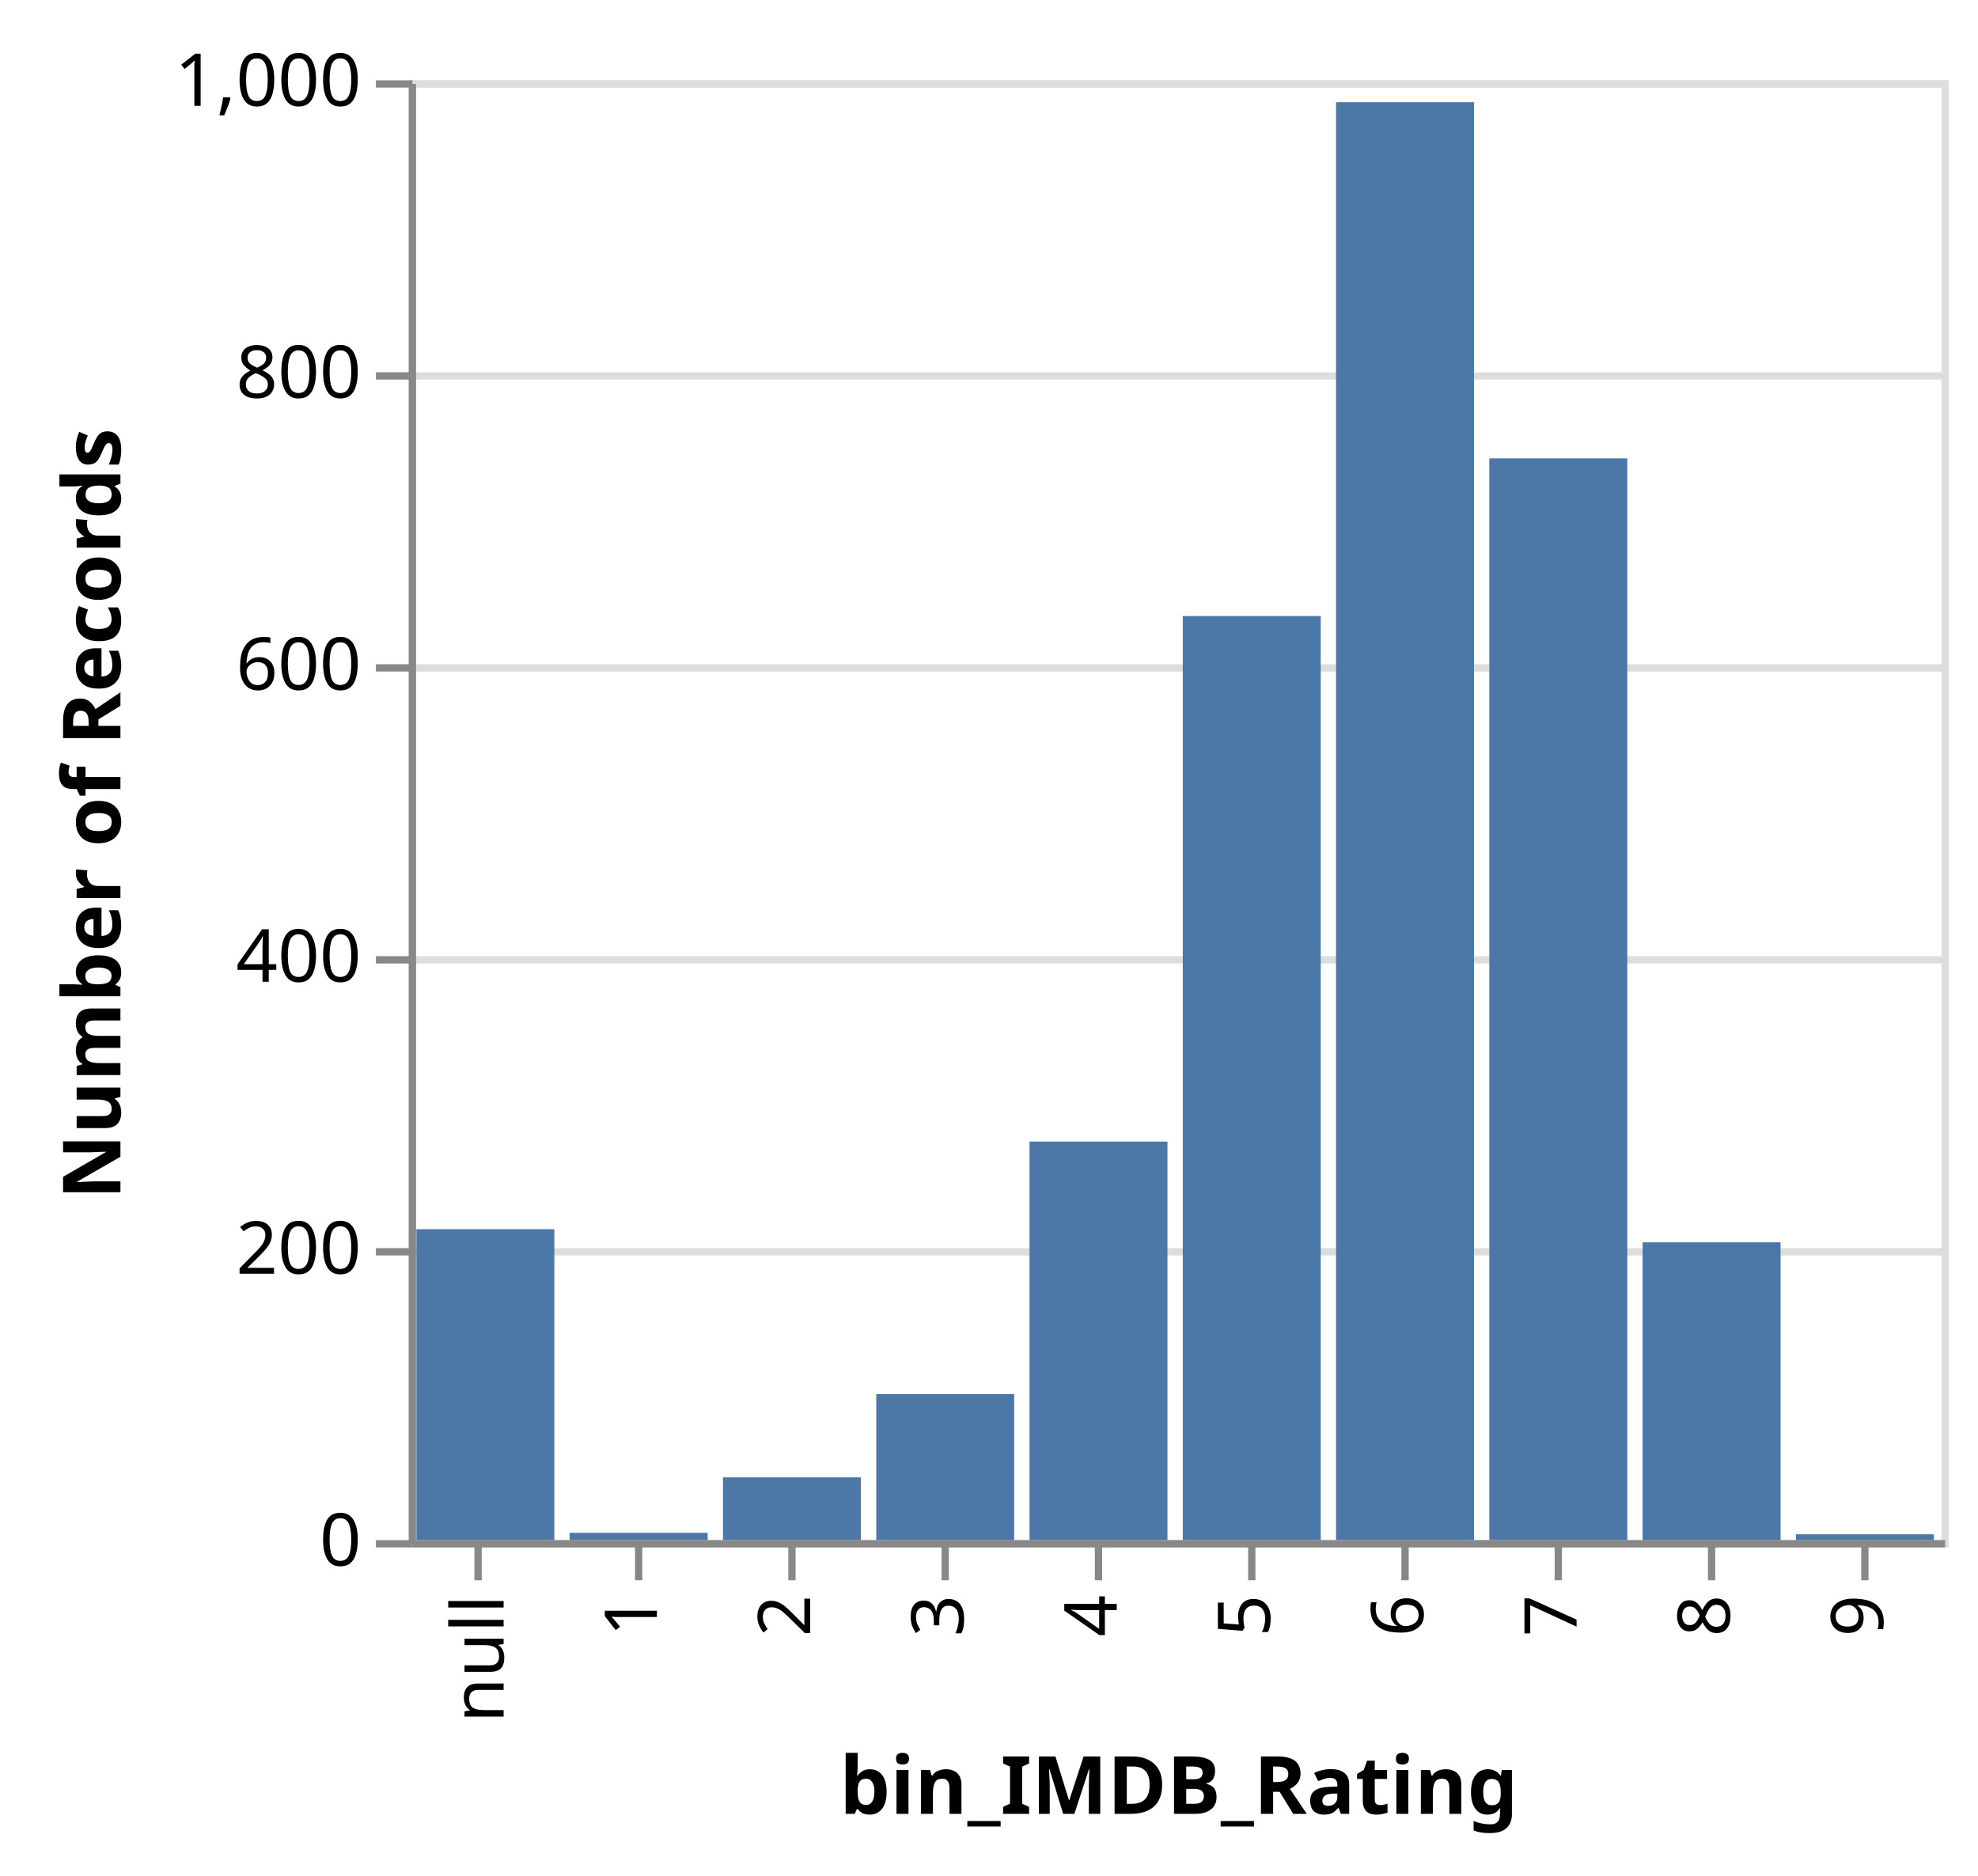
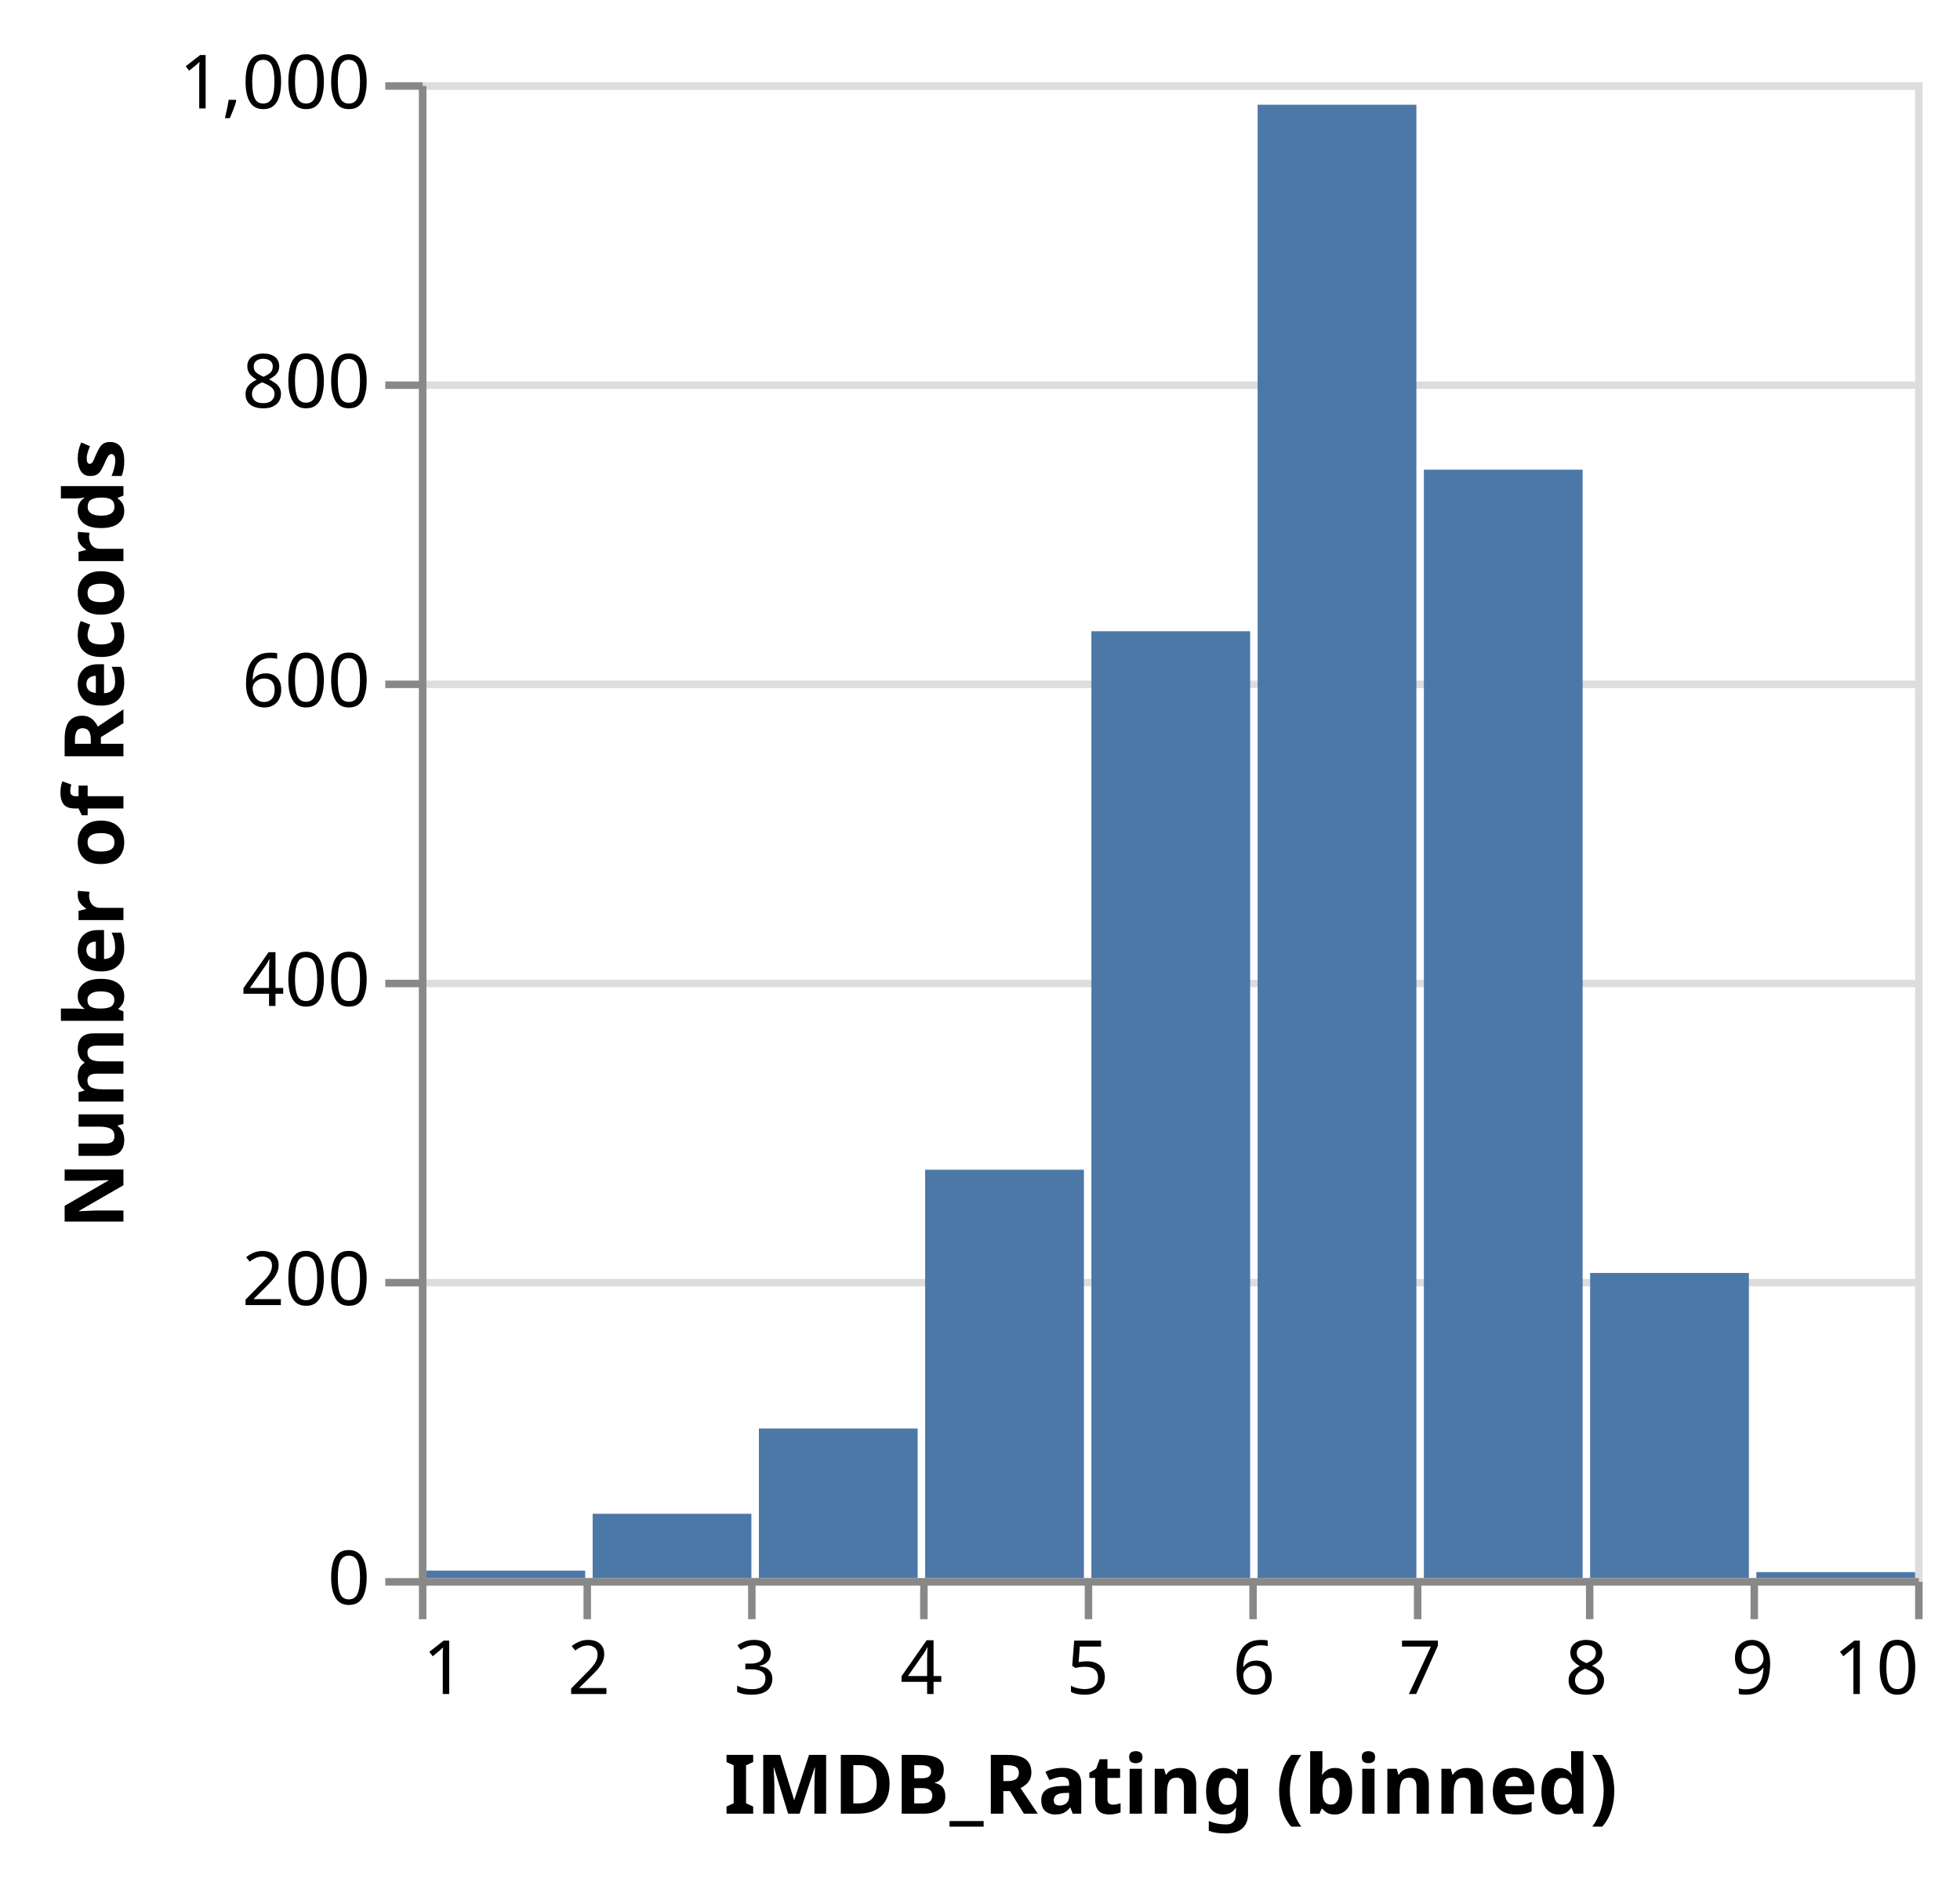
- <svg xmlns="http://www.w3.org/2000/svg" class="marks" width="271" height="257" viewBox="0 0 271 257" version="1.1">
+ <svg xmlns="http://www.w3.org/2000/svg" class="marks" width="262" height="251" viewBox="0 0 262 251" version="1.1">
  <g transform="translate(56,11)">
    <g class="mark-group role-frame root">
      <g transform="translate(0,0)">
-         <path class="background" d="M0.5,0.5h210v200h-210Z" style="fill: none; stroke: #ddd;" />
+         <path class="background" d="M0.5,0.5h200v200h-200Z" style="fill: none; stroke: #ddd;" />
        <g>
          <g class="mark-group role-axis">
            <g transform="translate(0.5,0.5)">
              <path class="background" d="M0,0h0v0h0Z" style="pointer-events: none; fill: none;" />
              <g>
                <g class="mark-rule role-axis-grid" style="pointer-events: none;">
-                   <line transform="translate(0,200)" x2="210" y2="0" style="fill: none; stroke: #ddd; stroke-width: 1; opacity: 1;" />
-                   <line transform="translate(0,160)" x2="210" y2="0" style="fill: none; stroke: #ddd; stroke-width: 1; opacity: 1;" />
-                   <line transform="translate(0,120)" x2="210" y2="0" style="fill: none; stroke: #ddd; stroke-width: 1; opacity: 1;" />
-                   <line transform="translate(0,80)" x2="210" y2="0" style="fill: none; stroke: #ddd; stroke-width: 1; opacity: 1;" />
-                   <line transform="translate(0,40)" x2="210" y2="0" style="fill: none; stroke: #ddd; stroke-width: 1; opacity: 1;" />
-                   <line transform="translate(0,0)" x2="210" y2="0" style="fill: none; stroke: #ddd; stroke-width: 1; opacity: 1;" />
+                   <line transform="translate(0,200)" x2="200" y2="0" style="fill: none; stroke: #ddd; stroke-width: 1; opacity: 1;" />
+                   <line transform="translate(0,160)" x2="200" y2="0" style="fill: none; stroke: #ddd; stroke-width: 1; opacity: 1;" />
+                   <line transform="translate(0,120)" x2="200" y2="0" style="fill: none; stroke: #ddd; stroke-width: 1; opacity: 1;" />
+                   <line transform="translate(0,80)" x2="200" y2="0" style="fill: none; stroke: #ddd; stroke-width: 1; opacity: 1;" />
+                   <line transform="translate(0,40)" x2="200" y2="0" style="fill: none; stroke: #ddd; stroke-width: 1; opacity: 1;" />
+                   <line transform="translate(0,0)" x2="200" y2="0" style="fill: none; stroke: #ddd; stroke-width: 1; opacity: 1;" />
                </g>
              </g>
            </g>
          </g>
          <g class="mark-rect role-mark marks">
-             <path d="M127.05,3h18.9v197h-18.9Z" style="fill: #4c78a8;" />
-             <path d="M1.05,157.4h18.9v42.6h-18.9Z" style="fill: #4c78a8;" />
-             <path d="M64.05,180h18.9v20h-18.9Z" style="fill: #4c78a8;" />
-             <path d="M148.05,51.8h18.9v148.2h-18.9Z" style="fill: #4c78a8;" />
-             <path d="M106.05,73.4h18.9v126.6h-18.9Z" style="fill: #4c78a8;" />
-             <path d="M169.05,159.2h18.9v40.8h-18.9Z" style="fill: #4c78a8;" />
-             <path d="M43.05,191.4h18.9v8.6h-18.9Z" style="fill: #4c78a8;" />
-             <path d="M85.05,145.4h18.9v54.6h-18.9Z" style="fill: #4c78a8;" />
-             <path d="M190.05,199.2h18.9v0.8h-18.9Z" style="fill: #4c78a8;" />
-             <path d="M22.05,199h18.9v1h-18.9Z" style="fill: #4c78a8;" />
+             <path d="M112.111,3h21.222v197h-21.222Z" style="fill: #4c78a8;" />
+             <path d="M-22.222,157.4h1v42.6h-1Z" style="fill: none;" />
+             <path d="M45.444,180h21.222v20h-21.222Z" style="fill: #4c78a8;" />
+             <path d="M134.333,51.8h21.222v148.2h-21.222Z" style="fill: #4c78a8;" />
+             <path d="M89.889,73.4h21.222v126.6h-21.222Z" style="fill: #4c78a8;" />
+             <path d="M156.556,159.2h21.222v40.8h-21.222Z" style="fill: #4c78a8;" />
+             <path d="M23.222,191.4h21.222v8.6h-21.222Z" style="fill: #4c78a8;" />
+             <path d="M67.667,145.4h21.222v54.6h-21.222Z" style="fill: #4c78a8;" />
+             <path d="M178.778,199.2h21.222v0.8h-21.222Z" style="fill: #4c78a8;" />
+             <path d="M1,199h21.222v1h-21.222Z" style="fill: #4c78a8;" />
          </g>
          <g class="mark-group role-axis">
            <g transform="translate(0.5,200.5)">
              <path class="background" d="M0,0h0v0h0Z" style="pointer-events: none; fill: none;" />
              <g>
                <g class="mark-rule role-axis-tick" style="pointer-events: none;">
-                   <line transform="translate(9,0)" x2="0" y2="5" style="fill: none; stroke: #888; stroke-width: 1; opacity: 1;" />
-                   <line transform="translate(31,0)" x2="0" y2="5" style="fill: none; stroke: #888; stroke-width: 1; opacity: 1;" />
-                   <line transform="translate(52,0)" x2="0" y2="5" style="fill: none; stroke: #888; stroke-width: 1; opacity: 1;" />
-                   <line transform="translate(73,0)" x2="0" y2="5" style="fill: none; stroke: #888; stroke-width: 1; opacity: 1;" />
-                   <line transform="translate(94,0)" x2="0" y2="5" style="fill: none; stroke: #888; stroke-width: 1; opacity: 1;" />
-                   <line transform="translate(115,0)" x2="0" y2="5" style="fill: none; stroke: #888; stroke-width: 1; opacity: 1;" />
-                   <line transform="translate(136,0)" x2="0" y2="5" style="fill: none; stroke: #888; stroke-width: 1; opacity: 1;" />
-                   <line transform="translate(157,0)" x2="0" y2="5" style="fill: none; stroke: #888; stroke-width: 1; opacity: 1;" />
+                   <line transform="translate(0,0)" x2="0" y2="5" style="fill: none; stroke: #888; stroke-width: 1; opacity: 1;" />
+                   <line transform="translate(22,0)" x2="0" y2="5" style="fill: none; stroke: #888; stroke-width: 1; opacity: 1;" />
+                   <line transform="translate(44,0)" x2="0" y2="5" style="fill: none; stroke: #888; stroke-width: 1; opacity: 1;" />
+                   <line transform="translate(67,0)" x2="0" y2="5" style="fill: none; stroke: #888; stroke-width: 1; opacity: 1;" />
+                   <line transform="translate(89,0)" x2="0" y2="5" style="fill: none; stroke: #888; stroke-width: 1; opacity: 1;" />
+                   <line transform="translate(111,0)" x2="0" y2="5" style="fill: none; stroke: #888; stroke-width: 1; opacity: 1;" />
+                   <line transform="translate(133,0)" x2="0" y2="5" style="fill: none; stroke: #888; stroke-width: 1; opacity: 1;" />
+                   <line transform="translate(156,0)" x2="0" y2="5" style="fill: none; stroke: #888; stroke-width: 1; opacity: 1;" />
                  <line transform="translate(178,0)" x2="0" y2="5" style="fill: none; stroke: #888; stroke-width: 1; opacity: 1;" />
-                   <line transform="translate(199,0)" x2="0" y2="5" style="fill: none; stroke: #888; stroke-width: 1; opacity: 1;" />
+                   <line transform="translate(200,0)" x2="0" y2="5" style="fill: none; stroke: #888; stroke-width: 1; opacity: 1;" />
                </g>
                <g class="mark-text role-axis-label" style="pointer-events: none;">
-                   <text text-anchor="end" transform="translate(9.5,7) rotate(270) translate(0,3)" style="font: 10px sans-serif; fill: #000; opacity: 1;">null</text>
-                   <text text-anchor="end" transform="translate(30.5,7) rotate(270) translate(0,3)" style="font: 10px sans-serif; fill: #000; opacity: 1;">1</text>
-                   <text text-anchor="end" transform="translate(51.5,7) rotate(270) translate(0,3)" style="font: 10px sans-serif; fill: #000; opacity: 1;">2</text>
-                   <text text-anchor="end" transform="translate(72.5,7) rotate(270) translate(0,3)" style="font: 10px sans-serif; fill: #000; opacity: 1;">3</text>
-                   <text text-anchor="end" transform="translate(93.5,7) rotate(270) translate(0,3)" style="font: 10px sans-serif; fill: #000; opacity: 1;">4</text>
-                   <text text-anchor="end" transform="translate(114.5,7) rotate(270) translate(0,3)" style="font: 10px sans-serif; fill: #000; opacity: 1;">5</text>
-                   <text text-anchor="end" transform="translate(135.5,7) rotate(270) translate(0,3)" style="font: 10px sans-serif; fill: #000; opacity: 1;">6</text>
-                   <text text-anchor="end" transform="translate(156.5,7) rotate(270) translate(0,3)" style="font: 10px sans-serif; fill: #000; opacity: 1;">7</text>
-                   <text text-anchor="end" transform="translate(177.5,7) rotate(270) translate(0,3)" style="font: 10px sans-serif; fill: #000; opacity: 1;">8</text>
-                   <text text-anchor="end" transform="translate(198.5,7) rotate(270) translate(0,3)" style="font: 10px sans-serif; fill: #000; opacity: 1;">9</text>
+                   <text text-anchor="start" transform="translate(0,15)" style="font-family: sans-serif; font-size: 10px; fill: #000; opacity: 1;">1</text>
+                   <text text-anchor="middle" transform="translate(22.22222,15)" style="font-family: sans-serif; font-size: 10px; fill: #000; opacity: 1;">2</text>
+                   <text text-anchor="middle" transform="translate(44.44444,15)" style="font-family: sans-serif; font-size: 10px; fill: #000; opacity: 1;">3</text>
+                   <text text-anchor="middle" transform="translate(66.66667,15)" style="font-family: sans-serif; font-size: 10px; fill: #000; opacity: 1;">4</text>
+                   <text text-anchor="middle" transform="translate(88.88889,15)" style="font-family: sans-serif; font-size: 10px; fill: #000; opacity: 1;">5</text>
+                   <text text-anchor="middle" transform="translate(111.1111,15)" style="font-family: sans-serif; font-size: 10px; fill: #000; opacity: 1;">6</text>
+                   <text text-anchor="middle" transform="translate(133.3333,15)" style="font-family: sans-serif; font-size: 10px; fill: #000; opacity: 1;">7</text>
+                   <text text-anchor="middle" transform="translate(155.5556,15)" style="font-family: sans-serif; font-size: 10px; fill: #000; opacity: 1;">8</text>
+                   <text text-anchor="middle" transform="translate(177.7778,15)" style="font-family: sans-serif; font-size: 10px; fill: #000; opacity: 1;">9</text>
+                   <text text-anchor="end" transform="translate(200,15)" style="font-family: sans-serif; font-size: 10px; fill: #000; opacity: 1;">10</text>
                </g>
                <g class="mark-rule role-axis-domain" style="pointer-events: none;">
-                   <line transform="translate(0,0)" x2="210" y2="0" style="fill: none; stroke: #888; stroke-width: 1; opacity: 1;" />
+                   <line transform="translate(0,0)" x2="200" y2="0" style="fill: none; stroke: #888; stroke-width: 1; opacity: 1;" />
                </g>
                <g class="mark-text role-axis-title" style="pointer-events: none;">
-                   <text text-anchor="middle" transform="translate(105,37)" style="font: bold 11px sans-serif; fill: #000; opacity: 1;">bin_IMDB_Rating</text>
+                   <text text-anchor="middle" transform="translate(100,31)" style="font-family: sans-serif; font-size: 11px; font-weight: bold; fill: #000; opacity: 1;">IMDB_Rating (binned)</text>
                </g>
              </g>
            </g>
          </g>
          <g class="mark-group role-axis">
            <g transform="translate(0.5,0.5)">
              <path class="background" d="M0,0h0v0h0Z" style="pointer-events: none; fill: none;" />
              <g>
                <g class="mark-rule role-axis-tick" style="pointer-events: none;">
                  <line transform="translate(0,200)" x2="-5" y2="0" style="fill: none; stroke: #888; stroke-width: 1; opacity: 1;" />
                  <line transform="translate(0,160)" x2="-5" y2="0" style="fill: none; stroke: #888; stroke-width: 1; opacity: 1;" />
                  <line transform="translate(0,120)" x2="-5" y2="0" style="fill: none; stroke: #888; stroke-width: 1; opacity: 1;" />
                  <line transform="translate(0,80)" x2="-5" y2="0" style="fill: none; stroke: #888; stroke-width: 1; opacity: 1;" />
                  <line transform="translate(0,40)" x2="-5" y2="0" style="fill: none; stroke: #888; stroke-width: 1; opacity: 1;" />
                  <line transform="translate(0,0)" x2="-5" y2="0" style="fill: none; stroke: #888; stroke-width: 1; opacity: 1;" />
                </g>
                <g class="mark-text role-axis-label" style="pointer-events: none;">
-                   <text text-anchor="end" transform="translate(-7,203)" style="font: 10px sans-serif; fill: #000; opacity: 1;">0</text>
-                   <text text-anchor="end" transform="translate(-7,163)" style="font: 10px sans-serif; fill: #000; opacity: 1;">200</text>
-                   <text text-anchor="end" transform="translate(-7,123)" style="font: 10px sans-serif; fill: #000; opacity: 1;">400</text>
-                   <text text-anchor="end" transform="translate(-7,83)" style="font: 10px sans-serif; fill: #000; opacity: 1;">600</text>
-                   <text text-anchor="end" transform="translate(-7,43)" style="font: 10px sans-serif; fill: #000; opacity: 1;">800</text>
-                   <text text-anchor="end" transform="translate(-7,3)" style="font: 10px sans-serif; fill: #000; opacity: 1;">1,000</text>
+                   <text text-anchor="end" transform="translate(-7,203)" style="font-family: sans-serif; font-size: 10px; fill: #000; opacity: 1;">0</text>
+                   <text text-anchor="end" transform="translate(-7,163)" style="font-family: sans-serif; font-size: 10px; fill: #000; opacity: 1;">200</text>
+                   <text text-anchor="end" transform="translate(-7,123)" style="font-family: sans-serif; font-size: 10px; fill: #000; opacity: 1;">400</text>
+                   <text text-anchor="end" transform="translate(-7,83)" style="font-family: sans-serif; font-size: 10px; fill: #000; opacity: 1;">600</text>
+                   <text text-anchor="end" transform="translate(-7,43)" style="font-family: sans-serif; font-size: 10px; fill: #000; opacity: 1;">800</text>
+                   <text text-anchor="end" transform="translate(-7,3)" style="font-family: sans-serif; font-size: 10px; fill: #000; opacity: 1;">1,000</text>
                </g>
                <g class="mark-rule role-axis-domain" style="pointer-events: none;">
                  <line transform="translate(0,200)" x2="0" y2="-200" style="fill: none; stroke: #888; stroke-width: 1; opacity: 1;" />
                </g>
                <g class="mark-text role-axis-title" style="pointer-events: none;">
-                   <text text-anchor="middle" transform="translate(-38,100) rotate(-90) translate(0,-2)" style="font: bold 11px sans-serif; fill: #000; opacity: 1;">Number of Records</text>
+                   <text text-anchor="middle" transform="translate(-38,100) rotate(-90) translate(0,-2)" style="font-family: sans-serif; font-size: 11px; font-weight: bold; fill: #000; opacity: 1;">Number of Records</text>
                </g>
              </g>
            </g>
          </g>
        </g>
      </g>
    </g>
  </g>
</svg>
